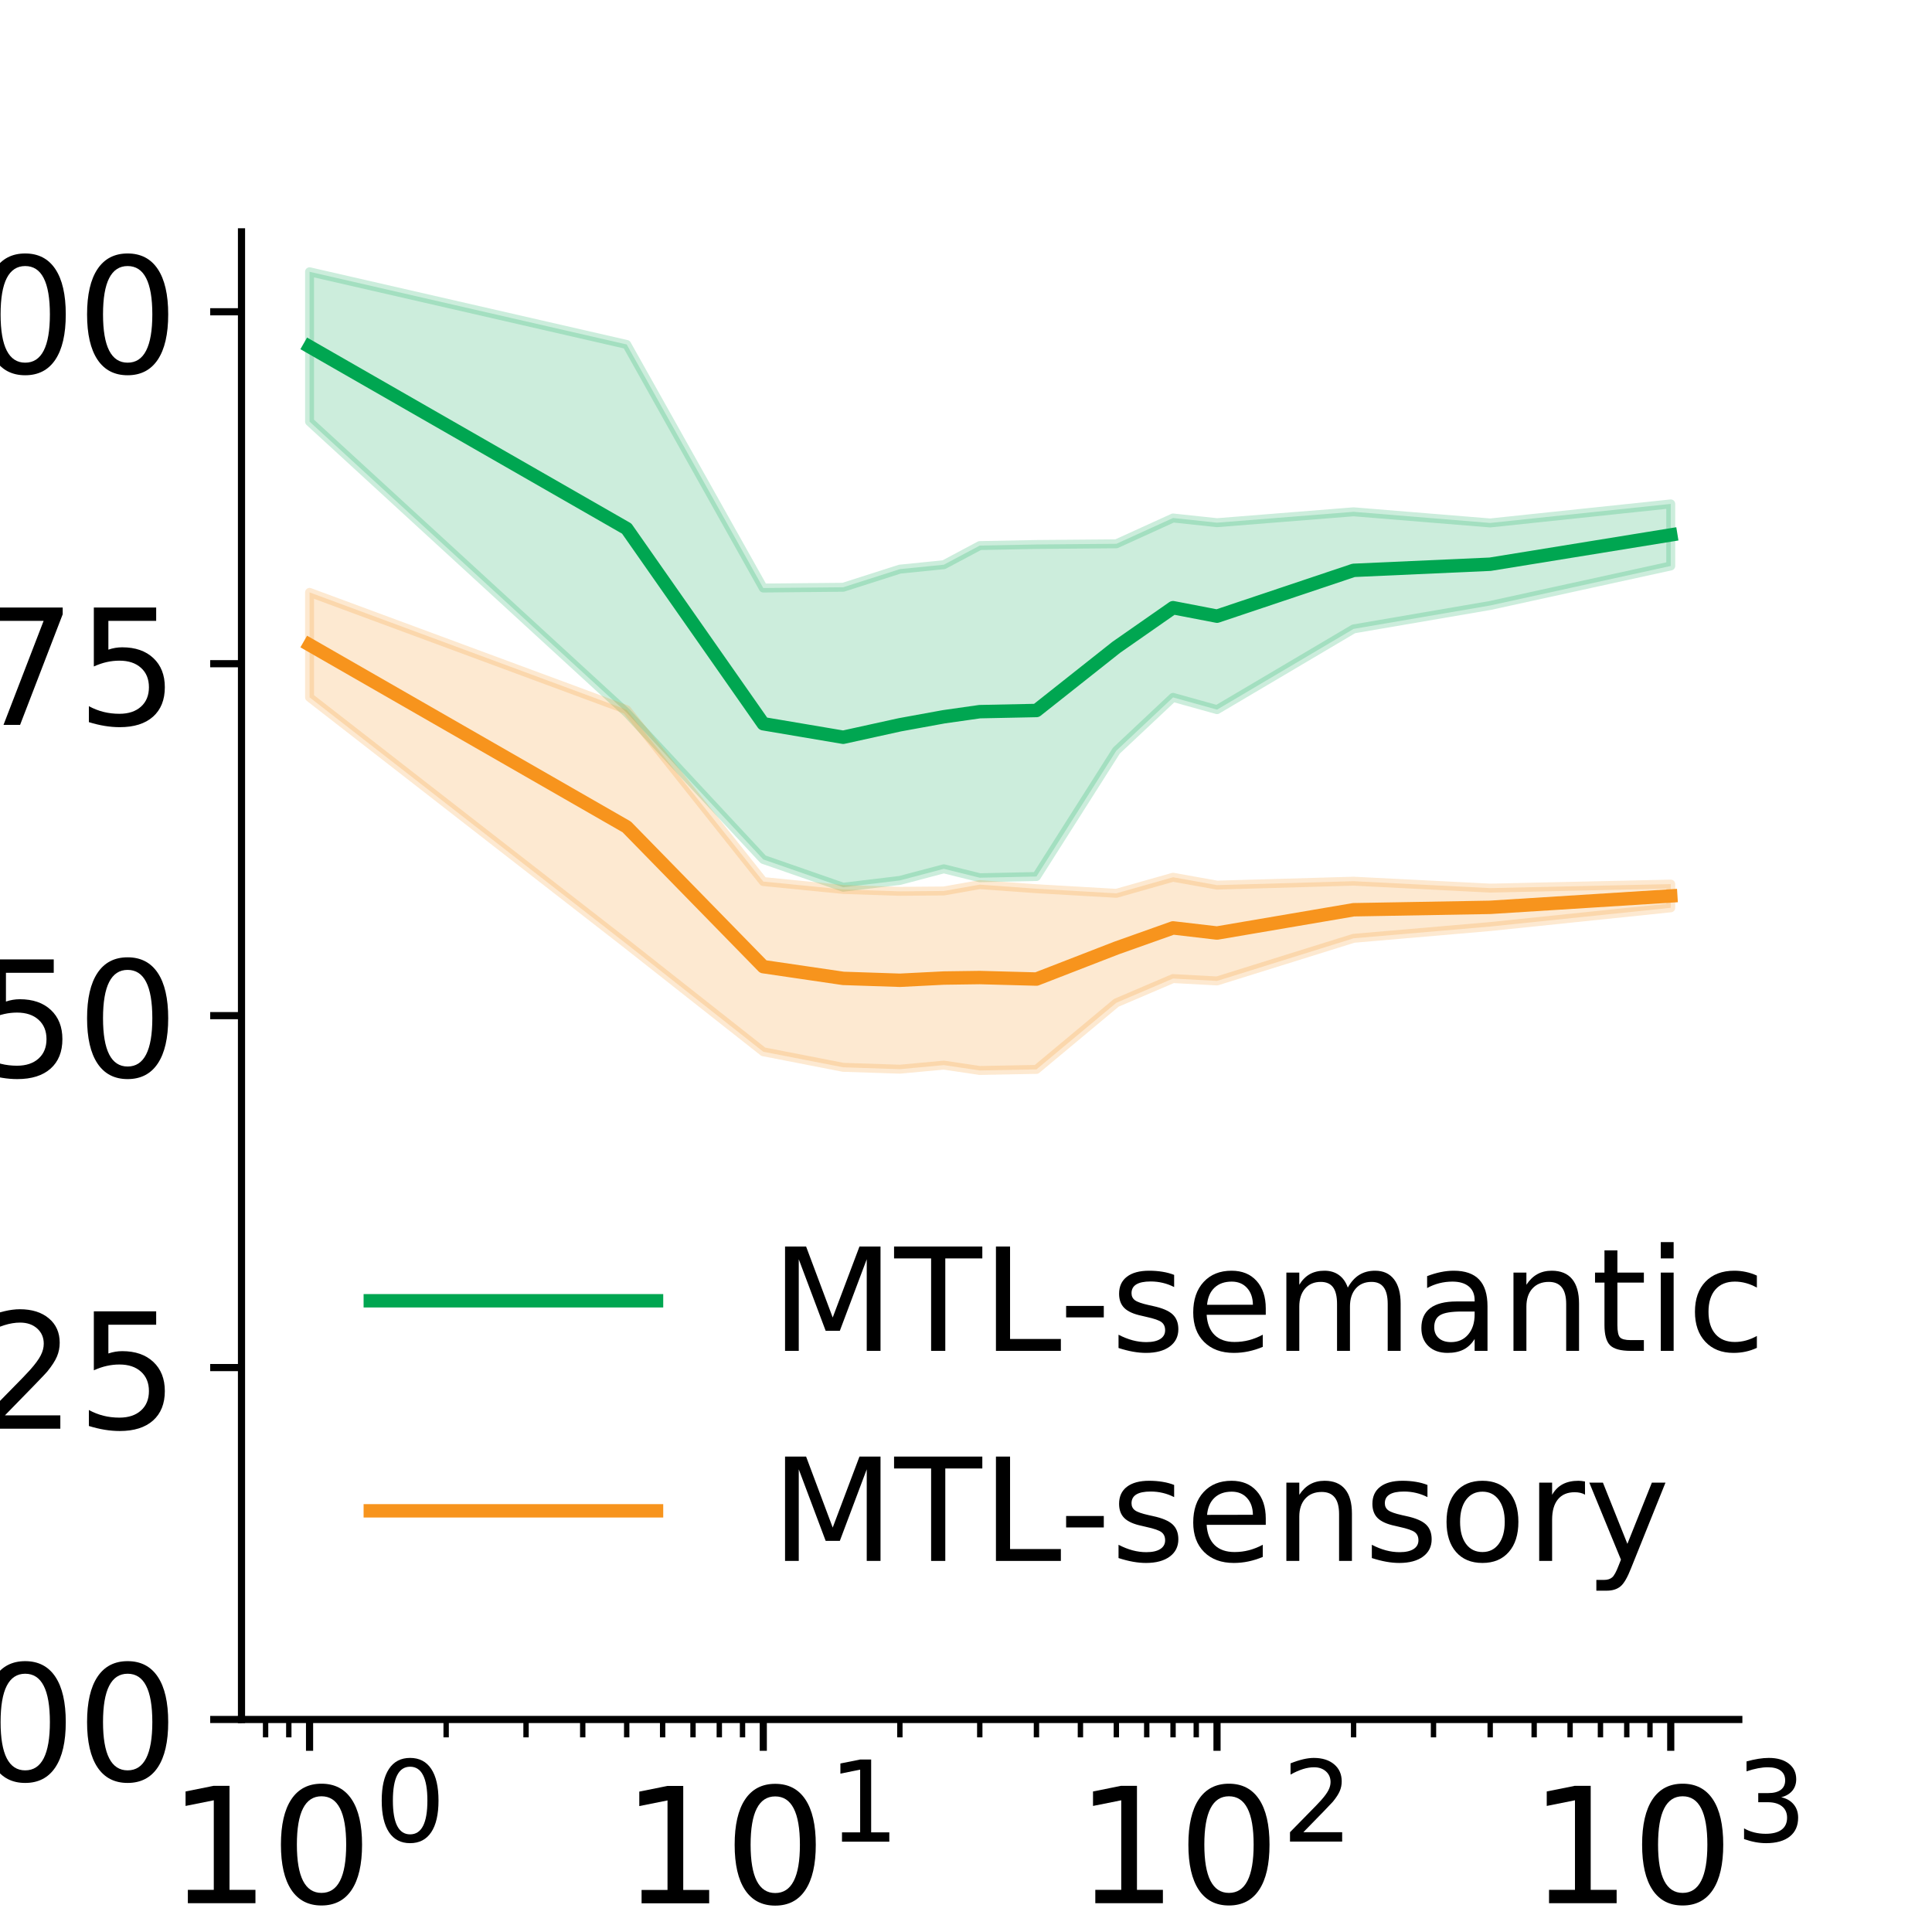
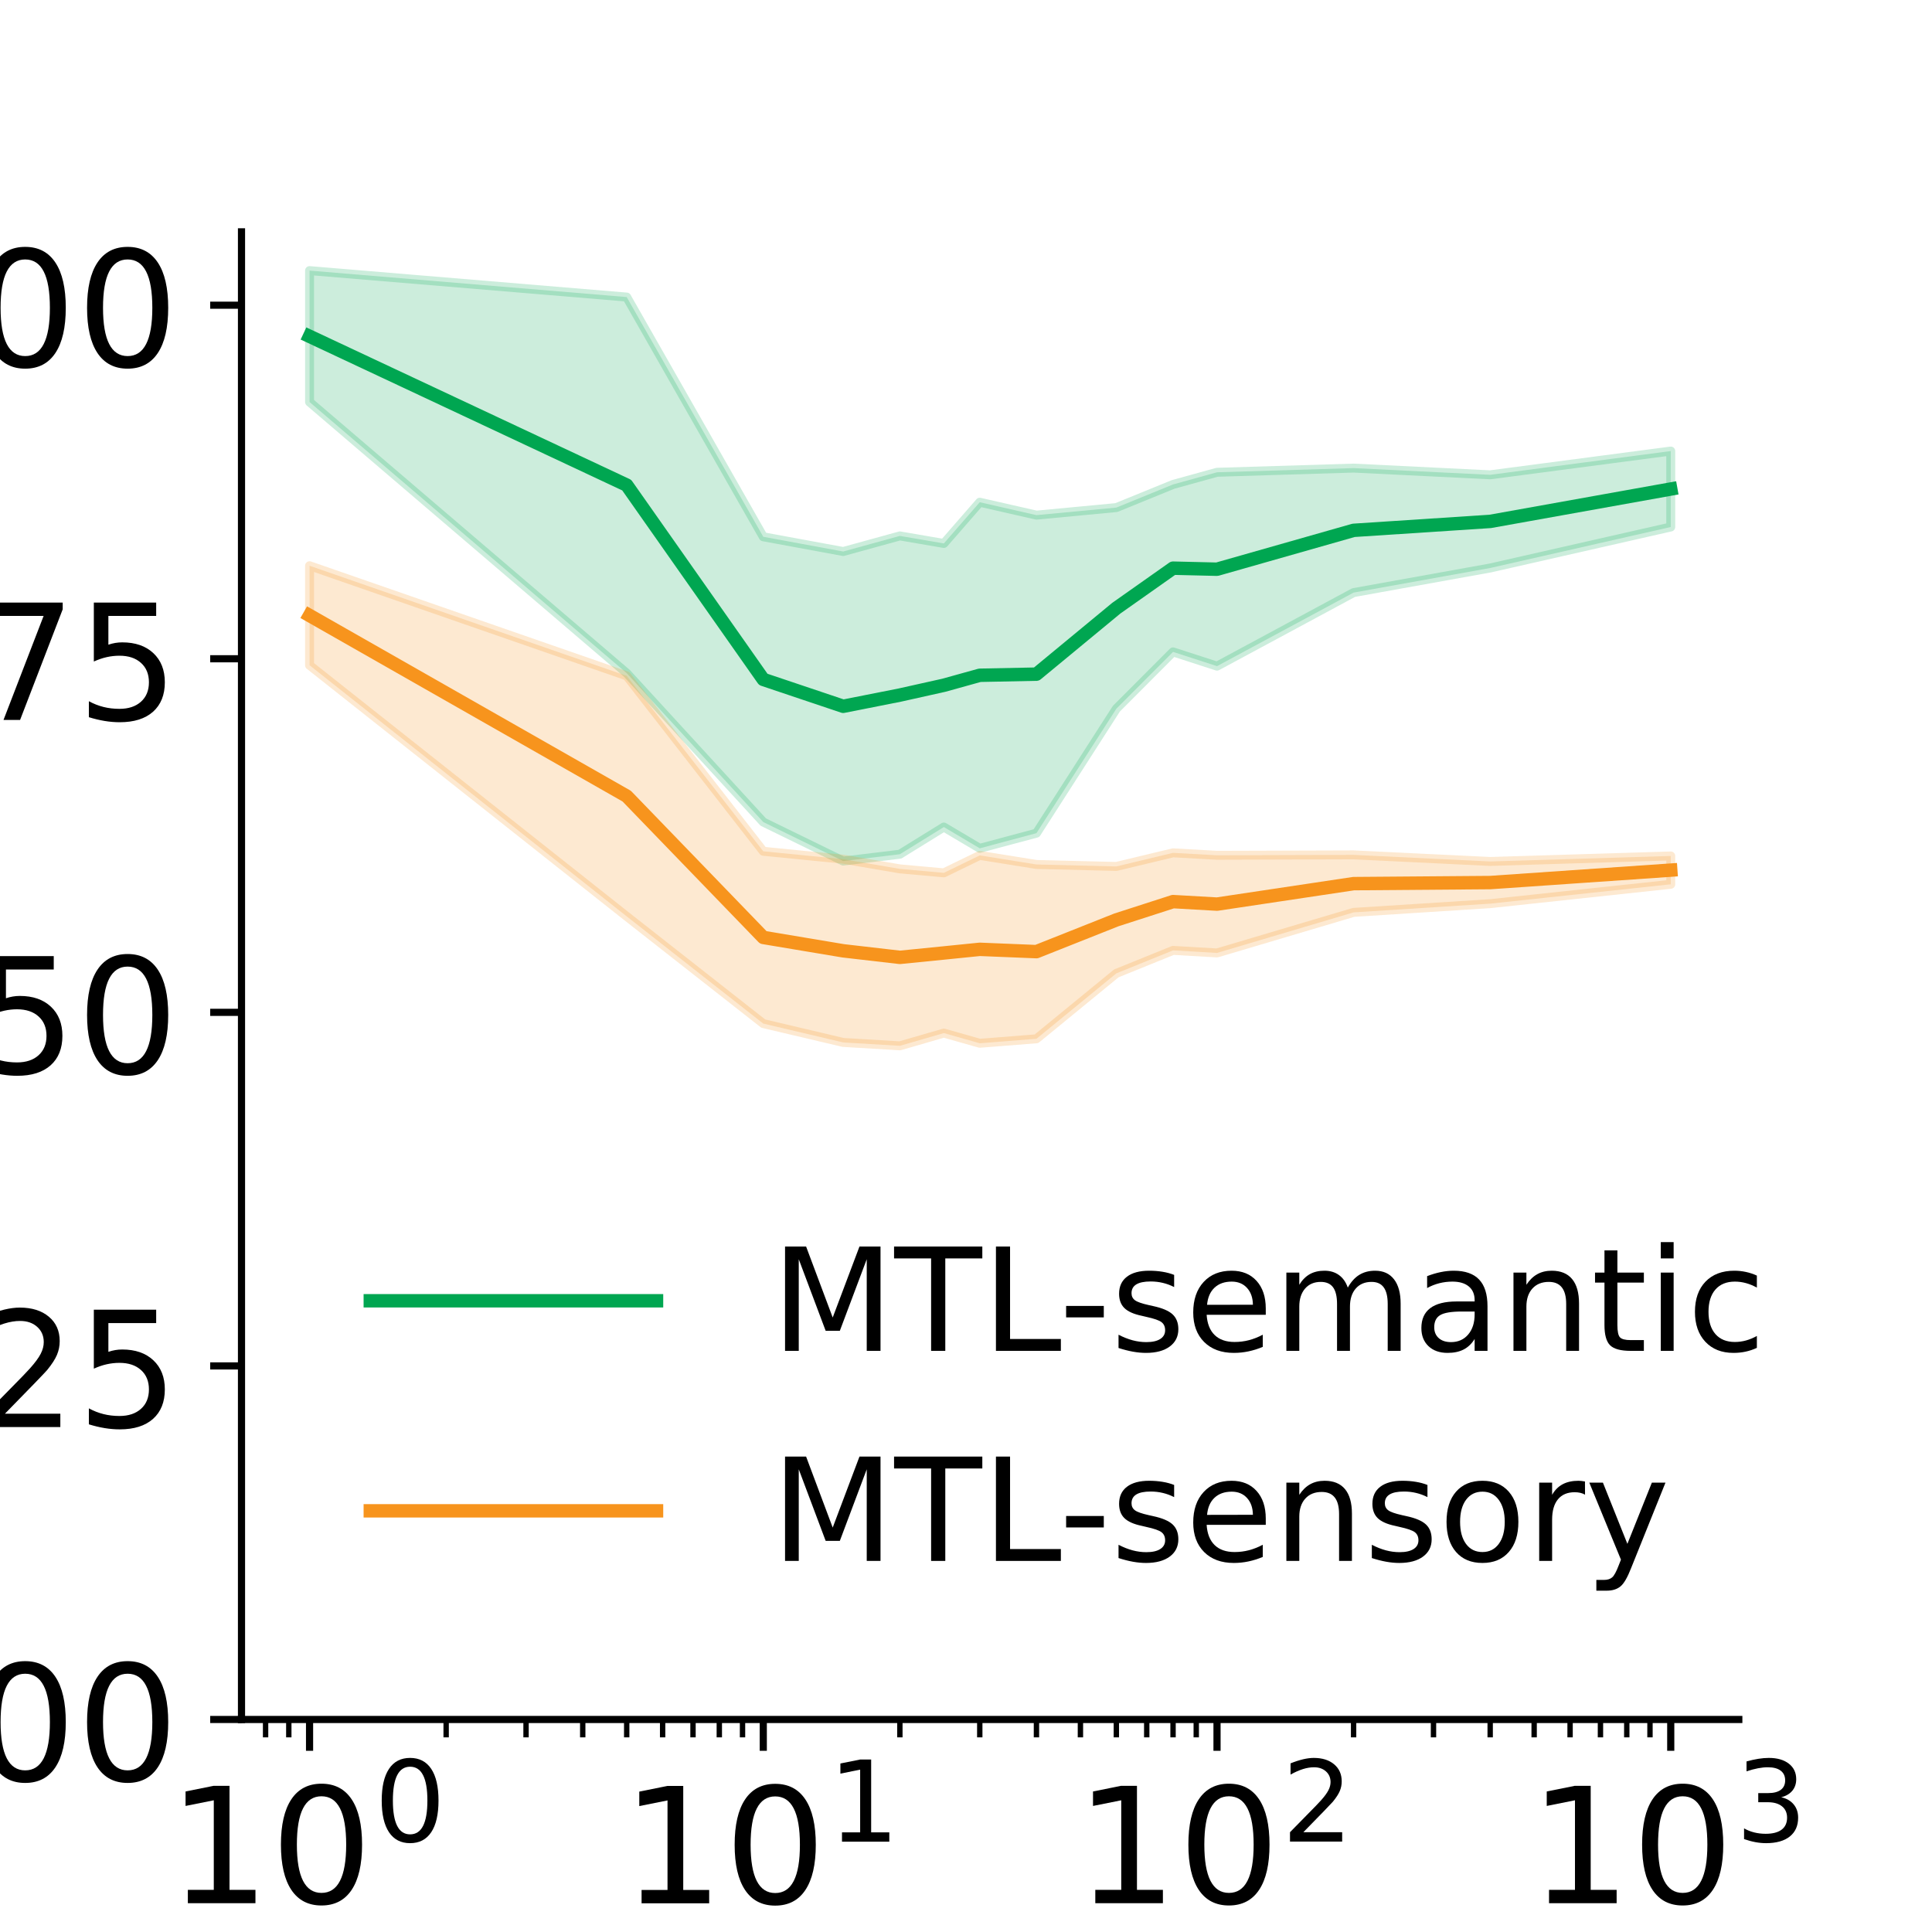
<svg xmlns="http://www.w3.org/2000/svg" xmlns:xlink="http://www.w3.org/1999/xlink" width="216pt" height="216pt" viewBox="0 0 216 216" version="1.1">
  <defs>
    <style type="text/css">*{stroke-linejoin: round; stroke-linecap: butt}</style>
  </defs>
  <g id="figure_1">
    <g id="patch_1">
      <path d="M 0 216  L 216 216  L 216 0  L 0 0  L 0 216  z " style="fill: none" />
    </g>
    <g id="axes_1">
      <g id="patch_2">
        <path d="M 27 192.24  L 194.4 192.24  L 194.4 25.92  L 27 25.92  L 27 192.24  z " style="fill: none" />
      </g>
      <g id="FillBetweenPolyCollection_1">
        <defs>
-           <path id="m84d0a617b4" d="M 34.609 -185.615  L 34.609 -168.86  L 70.066 -136.32  L 85.336 -119.912  L 94.269 -116.805  L 100.607 -117.567  L 105.523 -118.866  L 109.539 -117.868  L 115.877 -118.006  L 124.81 -132.074  L 131.148 -138.03  L 136.064 -136.662  L 151.334 -145.688  L 166.604 -148.306  L 186.791 -152.725  L 186.791 -159.662  L 186.791 -159.662  L 166.604 -157.534  L 151.334 -158.78  L 136.064 -157.563  L 131.148 -158.088  L 124.81 -155.202  L 115.877 -155.126  L 109.539 -155.004  L 105.523 -152.865  L 100.607 -152.37  L 94.269 -150.343  L 85.336 -150.258  L 70.066 -177.488  L 34.609 -185.615  z " style="stroke: #00a651; stroke-opacity: 0.2" />
+           <path id="m501688556c" d="M 34.609 -185.746  L 34.609 -171.052  L 70.066 -140.742  L 85.336 -124.092  L 94.269 -119.731  L 100.607 -120.497  L 105.523 -123.536  L 109.539 -121.156  L 115.877 -122.852  L 124.81 -136.763  L 131.148 -143.118  L 136.064 -141.524  L 151.334 -149.747  L 166.604 -152.497  L 186.791 -157.08  L 186.791 -165.571  L 186.791 -165.571  L 166.604 -162.915  L 151.334 -163.666  L 136.064 -163.198  L 131.148 -161.838  L 124.81 -159.252  L 115.877 -158.407  L 109.539 -159.851  L 105.523 -155.241  L 100.607 -156.085  L 94.269 -154.34  L 85.336 -155.987  L 70.066 -182.788  L 34.609 -185.746  z " style="stroke: #00a651; stroke-opacity: 0.2" />
        </defs>
-         <g clip-path="url(#p91b7f5cb54)">
-           <use xlink:href="#m84d0a617b4" x="0" y="216" style="fill: #00a651; fill-opacity: 0.2; stroke: #00a651; stroke-opacity: 0.2" />
+         <g clip-path="url(#p31f31bc189)">
+           <use xlink:href="#m501688556c" x="0" y="216" style="fill: #00a651; fill-opacity: 0.2; stroke: #00a651; stroke-opacity: 0.2" />
        </g>
      </g>
      <g id="FillBetweenPolyCollection_2">
        <defs>
-           <path id="m1cdca68263" d="M 34.609 -149.772  L 34.609 -138.036  L 70.066 -110.455  L 85.336 -98.413  L 94.269 -96.673  L 100.607 -96.464  L 105.523 -96.918  L 109.539 -96.32  L 115.877 -96.44  L 124.81 -103.888  L 131.148 -106.595  L 136.064 -106.329  L 151.334 -111.095  L 166.604 -112.41  L 186.791 -114.505  L 186.791 -117.157  L 186.791 -117.157  L 166.604 -116.708  L 151.334 -117.482  L 136.064 -117.042  L 131.148 -117.923  L 124.81 -116.125  L 115.877 -116.64  L 109.539 -117.098  L 105.523 -116.388  L 100.607 -116.347  L 94.269 -116.558  L 85.336 -117.442  L 70.066 -136.649  L 34.609 -149.772  z " style="stroke: #f7941d; stroke-opacity: 0.2" />
+           <path id="m09c189429d" d="M 34.609 -152.751  L 34.609 -141.622  L 70.066 -113.547  L 85.336 -101.56  L 94.269 -99.455  L 100.607 -99.075  L 105.523 -100.499  L 109.539 -99.36  L 115.877 -99.861  L 124.81 -107.177  L 131.148 -109.745  L 136.064 -109.46  L 151.334 -113.994  L 166.604 -114.969  L 186.791 -117.134  L 186.791 -120.303  L 186.791 -120.303  L 166.604 -119.687  L 151.334 -120.424  L 136.064 -120.377  L 131.148 -120.652  L 124.81 -119.131  L 115.877 -119.351  L 109.539 -120.367  L 105.523 -118.415  L 100.607 -118.858  L 94.269 -119.941  L 85.336 -120.825  L 70.066 -140.437  L 34.609 -152.751  z " style="stroke: #f7941d; stroke-opacity: 0.2" />
        </defs>
-         <g clip-path="url(#p91b7f5cb54)">
-           <use xlink:href="#m1cdca68263" x="0" y="216" style="fill: #f7941d; fill-opacity: 0.2; stroke: #f7941d; stroke-opacity: 0.2" />
+         <g clip-path="url(#p31f31bc189)">
+           <use xlink:href="#m09c189429d" x="0" y="216" style="fill: #f7941d; fill-opacity: 0.2; stroke: #f7941d; stroke-opacity: 0.2" />
        </g>
      </g>
      <g id="matplotlib.axis_1">
        <g id="xtick_1">
          <g id="line2d_1">
            <defs>
-               <path id="me95e976ac0" d="M 0 0  L 0 3.5  " style="stroke: #000000; stroke-width: 0.8" />
-             </defs>
-             <g>
-               <use xlink:href="#me95e976ac0" x="34.609" y="192.24" style="stroke: #000000; stroke-width: 0.8" />
+               <path id="m7d75d75a35" d="M 0 0  L 0 3.5  " style="stroke: #000000; stroke-width: 0.8" />
+             </defs>
+             <g>
+               <use xlink:href="#m7d75d75a35" x="34.609" y="192.24" style="stroke: #000000; stroke-width: 0.8" />
            </g>
          </g>
          <g id="text_1">
            <g transform="translate(18.76909 212.9172) scale(0.18 -0.18)">
              <defs>
                <path id="DejaVuSans-31" d="M 794 531  L 1825 531  L 1825 4091  L 703 3866  L 703 4441  L 1819 4666  L 2450 4666  L 2450 531  L 3481 531  L 3481 0  L 794 0  L 794 531  z " transform="scale(0.015625)" />
                <path id="DejaVuSans-30" d="M 2034 4250  Q 1547 4250 1301 3770  Q 1056 3291 1056 2328  Q 1056 1369 1301 889  Q 1547 409 2034 409  Q 2525 409 2770 889  Q 3016 1369 3016 2328  Q 3016 3291 2770 3770  Q 2525 4250 2034 4250  z M 2034 4750  Q 2819 4750 3233 4129  Q 3647 3509 3647 2328  Q 3647 1150 3233 529  Q 2819 -91 2034 -91  Q 1250 -91 836 529  Q 422 1150 422 2328  Q 422 3509 836 4129  Q 1250 4750 2034 4750  z " transform="scale(0.015625)" />
              </defs>
              <use xlink:href="#DejaVuSans-31" transform="translate(0 0.765625)" />
              <use xlink:href="#DejaVuSans-30" transform="translate(63.62305 0.765625)" />
              <use xlink:href="#DejaVuSans-30" transform="translate(128.2031 39.04688) scale(0.7)" />
            </g>
          </g>
        </g>
        <g id="xtick_2">
          <g id="line2d_2">
            <g>
-               <use xlink:href="#me95e976ac0" x="85.336" y="192.24" style="stroke: #000000; stroke-width: 0.8" />
+               <use xlink:href="#m7d75d75a35" x="85.336" y="192.24" style="stroke: #000000; stroke-width: 0.8" />
            </g>
          </g>
          <g id="text_2">
            <g transform="translate(69.49636 212.9172) scale(0.18 -0.18)">
              <use xlink:href="#DejaVuSans-31" transform="translate(0 0.684375)" />
              <use xlink:href="#DejaVuSans-30" transform="translate(63.62305 0.684375)" />
              <use xlink:href="#DejaVuSans-31" transform="translate(128.2031 38.96563) scale(0.7)" />
            </g>
          </g>
        </g>
        <g id="xtick_3">
          <g id="line2d_3">
            <g>
-               <use xlink:href="#me95e976ac0" x="136.064" y="192.24" style="stroke: #000000; stroke-width: 0.8" />
+               <use xlink:href="#m7d75d75a35" x="136.064" y="192.24" style="stroke: #000000; stroke-width: 0.8" />
            </g>
          </g>
          <g id="text_3">
            <g transform="translate(120.2236 212.9172) scale(0.18 -0.18)">
              <defs>
                <path id="DejaVuSans-32" d="M 1228 531  L 3431 531  L 3431 0  L 469 0  L 469 531  Q 828 903 1448 1529  Q 2069 2156 2228 2338  Q 2531 2678 2651 2914  Q 2772 3150 2772 3378  Q 2772 3750 2511 3984  Q 2250 4219 1831 4219  Q 1534 4219 1204 4116  Q 875 4013 500 3803  L 500 4441  Q 881 4594 1212 4672  Q 1544 4750 1819 4750  Q 2544 4750 2975 4387  Q 3406 4025 3406 3419  Q 3406 3131 3298 2873  Q 3191 2616 2906 2266  Q 2828 2175 2409 1742  Q 1991 1309 1228 531  z " transform="scale(0.015625)" />
              </defs>
              <use xlink:href="#DejaVuSans-31" transform="translate(0 0.765625)" />
              <use xlink:href="#DejaVuSans-30" transform="translate(63.62305 0.765625)" />
              <use xlink:href="#DejaVuSans-32" transform="translate(128.2031 39.04688) scale(0.7)" />
            </g>
          </g>
        </g>
        <g id="xtick_4">
          <g id="line2d_4">
            <g>
-               <use xlink:href="#me95e976ac0" x="186.791" y="192.24" style="stroke: #000000; stroke-width: 0.8" />
+               <use xlink:href="#m7d75d75a35" x="186.791" y="192.24" style="stroke: #000000; stroke-width: 0.8" />
            </g>
          </g>
          <g id="text_4">
            <g transform="translate(170.9509 212.9172) scale(0.18 -0.18)">
              <defs>
                <path id="DejaVuSans-33" d="M 2597 2516  Q 3050 2419 3304 2112  Q 3559 1806 3559 1356  Q 3559 666 3084 287  Q 2609 -91 1734 -91  Q 1441 -91 1130 -33  Q 819 25 488 141  L 488 750  Q 750 597 1062 519  Q 1375 441 1716 441  Q 2309 441 2620 675  Q 2931 909 2931 1356  Q 2931 1769 2642 2001  Q 2353 2234 1838 2234  L 1294 2234  L 1294 2753  L 1863 2753  Q 2328 2753 2575 2939  Q 2822 3125 2822 3475  Q 2822 3834 2567 4026  Q 2313 4219 1838 4219  Q 1578 4219 1281 4162  Q 984 4106 628 3988  L 628 4550  Q 988 4650 1302 4700  Q 1616 4750 1894 4750  Q 2613 4750 3031 4423  Q 3450 4097 3450 3541  Q 3450 3153 3228 2886  Q 3006 2619 2597 2516  z " transform="scale(0.015625)" />
              </defs>
              <use xlink:href="#DejaVuSans-31" transform="translate(0 0.765625)" />
              <use xlink:href="#DejaVuSans-30" transform="translate(63.62305 0.765625)" />
              <use xlink:href="#DejaVuSans-33" transform="translate(128.2031 39.04688) scale(0.7)" />
            </g>
          </g>
        </g>
        <g id="xtick_5">
          <g id="line2d_5">
            <defs>
-               <path id="m6e0ac5bb23" d="M 0 0  L 0 2  " style="stroke: #000000; stroke-width: 0.6" />
-             </defs>
-             <g>
-               <use xlink:href="#m6e0ac5bb23" x="29.693" y="192.24" style="stroke: #000000; stroke-width: 0.6" />
+               <path id="me5e6f4343a" d="M 0 0  L 0 2  " style="stroke: #000000; stroke-width: 0.6" />
+             </defs>
+             <g>
+               <use xlink:href="#me5e6f4343a" x="29.693" y="192.24" style="stroke: #000000; stroke-width: 0.6" />
            </g>
          </g>
        </g>
        <g id="xtick_6">
          <g id="line2d_6">
            <g>
-               <use xlink:href="#m6e0ac5bb23" x="32.288" y="192.24" style="stroke: #000000; stroke-width: 0.6" />
+               <use xlink:href="#me5e6f4343a" x="32.288" y="192.24" style="stroke: #000000; stroke-width: 0.6" />
            </g>
          </g>
        </g>
        <g id="xtick_7">
          <g id="line2d_7">
            <g>
-               <use xlink:href="#m6e0ac5bb23" x="49.88" y="192.24" style="stroke: #000000; stroke-width: 0.6" />
+               <use xlink:href="#me5e6f4343a" x="49.88" y="192.24" style="stroke: #000000; stroke-width: 0.6" />
            </g>
          </g>
        </g>
        <g id="xtick_8">
          <g id="line2d_8">
            <g>
-               <use xlink:href="#m6e0ac5bb23" x="58.812" y="192.24" style="stroke: #000000; stroke-width: 0.6" />
+               <use xlink:href="#me5e6f4343a" x="58.812" y="192.24" style="stroke: #000000; stroke-width: 0.6" />
            </g>
          </g>
        </g>
        <g id="xtick_9">
          <g id="line2d_9">
            <g>
-               <use xlink:href="#m6e0ac5bb23" x="65.15" y="192.24" style="stroke: #000000; stroke-width: 0.6" />
+               <use xlink:href="#me5e6f4343a" x="65.15" y="192.24" style="stroke: #000000; stroke-width: 0.6" />
            </g>
          </g>
        </g>
        <g id="xtick_10">
          <g id="line2d_10">
            <g>
-               <use xlink:href="#m6e0ac5bb23" x="70.066" y="192.24" style="stroke: #000000; stroke-width: 0.6" />
+               <use xlink:href="#me5e6f4343a" x="70.066" y="192.24" style="stroke: #000000; stroke-width: 0.6" />
            </g>
          </g>
        </g>
        <g id="xtick_11">
          <g id="line2d_11">
            <g>
-               <use xlink:href="#m6e0ac5bb23" x="74.083" y="192.24" style="stroke: #000000; stroke-width: 0.6" />
+               <use xlink:href="#me5e6f4343a" x="74.083" y="192.24" style="stroke: #000000; stroke-width: 0.6" />
            </g>
          </g>
        </g>
        <g id="xtick_12">
          <g id="line2d_12">
            <g>
-               <use xlink:href="#m6e0ac5bb23" x="77.479" y="192.24" style="stroke: #000000; stroke-width: 0.6" />
+               <use xlink:href="#me5e6f4343a" x="77.479" y="192.24" style="stroke: #000000; stroke-width: 0.6" />
            </g>
          </g>
        </g>
        <g id="xtick_13">
          <g id="line2d_13">
            <g>
-               <use xlink:href="#m6e0ac5bb23" x="80.42" y="192.24" style="stroke: #000000; stroke-width: 0.6" />
+               <use xlink:href="#me5e6f4343a" x="80.42" y="192.24" style="stroke: #000000; stroke-width: 0.6" />
            </g>
          </g>
        </g>
        <g id="xtick_14">
          <g id="line2d_14">
            <g>
-               <use xlink:href="#m6e0ac5bb23" x="83.015" y="192.24" style="stroke: #000000; stroke-width: 0.6" />
+               <use xlink:href="#me5e6f4343a" x="83.015" y="192.24" style="stroke: #000000; stroke-width: 0.6" />
            </g>
          </g>
        </g>
        <g id="xtick_15">
          <g id="line2d_15">
            <g>
-               <use xlink:href="#m6e0ac5bb23" x="100.607" y="192.24" style="stroke: #000000; stroke-width: 0.6" />
+               <use xlink:href="#me5e6f4343a" x="100.607" y="192.24" style="stroke: #000000; stroke-width: 0.6" />
            </g>
          </g>
        </g>
        <g id="xtick_16">
          <g id="line2d_16">
            <g>
-               <use xlink:href="#m6e0ac5bb23" x="109.539" y="192.24" style="stroke: #000000; stroke-width: 0.6" />
+               <use xlink:href="#me5e6f4343a" x="109.539" y="192.24" style="stroke: #000000; stroke-width: 0.6" />
            </g>
          </g>
        </g>
        <g id="xtick_17">
          <g id="line2d_17">
            <g>
-               <use xlink:href="#m6e0ac5bb23" x="115.877" y="192.24" style="stroke: #000000; stroke-width: 0.6" />
+               <use xlink:href="#me5e6f4343a" x="115.877" y="192.24" style="stroke: #000000; stroke-width: 0.6" />
            </g>
          </g>
        </g>
        <g id="xtick_18">
          <g id="line2d_18">
            <g>
-               <use xlink:href="#m6e0ac5bb23" x="120.793" y="192.24" style="stroke: #000000; stroke-width: 0.6" />
+               <use xlink:href="#me5e6f4343a" x="120.793" y="192.24" style="stroke: #000000; stroke-width: 0.6" />
            </g>
          </g>
        </g>
        <g id="xtick_19">
          <g id="line2d_19">
            <g>
-               <use xlink:href="#m6e0ac5bb23" x="124.81" y="192.24" style="stroke: #000000; stroke-width: 0.6" />
+               <use xlink:href="#me5e6f4343a" x="124.81" y="192.24" style="stroke: #000000; stroke-width: 0.6" />
            </g>
          </g>
        </g>
        <g id="xtick_20">
          <g id="line2d_20">
            <g>
-               <use xlink:href="#m6e0ac5bb23" x="128.206" y="192.24" style="stroke: #000000; stroke-width: 0.6" />
+               <use xlink:href="#me5e6f4343a" x="128.206" y="192.24" style="stroke: #000000; stroke-width: 0.6" />
            </g>
          </g>
        </g>
        <g id="xtick_21">
          <g id="line2d_21">
            <g>
-               <use xlink:href="#m6e0ac5bb23" x="131.148" y="192.24" style="stroke: #000000; stroke-width: 0.6" />
+               <use xlink:href="#me5e6f4343a" x="131.148" y="192.24" style="stroke: #000000; stroke-width: 0.6" />
            </g>
          </g>
        </g>
        <g id="xtick_22">
          <g id="line2d_22">
            <g>
-               <use xlink:href="#m6e0ac5bb23" x="133.742" y="192.24" style="stroke: #000000; stroke-width: 0.6" />
+               <use xlink:href="#me5e6f4343a" x="133.742" y="192.24" style="stroke: #000000; stroke-width: 0.6" />
            </g>
          </g>
        </g>
        <g id="xtick_23">
          <g id="line2d_23">
            <g>
-               <use xlink:href="#m6e0ac5bb23" x="151.334" y="192.24" style="stroke: #000000; stroke-width: 0.6" />
+               <use xlink:href="#me5e6f4343a" x="151.334" y="192.24" style="stroke: #000000; stroke-width: 0.6" />
            </g>
          </g>
        </g>
        <g id="xtick_24">
          <g id="line2d_24">
            <g>
-               <use xlink:href="#m6e0ac5bb23" x="160.267" y="192.24" style="stroke: #000000; stroke-width: 0.6" />
+               <use xlink:href="#me5e6f4343a" x="160.267" y="192.24" style="stroke: #000000; stroke-width: 0.6" />
            </g>
          </g>
        </g>
        <g id="xtick_25">
          <g id="line2d_25">
            <g>
-               <use xlink:href="#m6e0ac5bb23" x="166.604" y="192.24" style="stroke: #000000; stroke-width: 0.6" />
+               <use xlink:href="#me5e6f4343a" x="166.604" y="192.24" style="stroke: #000000; stroke-width: 0.6" />
            </g>
          </g>
        </g>
        <g id="xtick_26">
          <g id="line2d_26">
            <g>
-               <use xlink:href="#m6e0ac5bb23" x="171.52" y="192.24" style="stroke: #000000; stroke-width: 0.6" />
+               <use xlink:href="#me5e6f4343a" x="171.52" y="192.24" style="stroke: #000000; stroke-width: 0.6" />
            </g>
          </g>
        </g>
        <g id="xtick_27">
          <g id="line2d_27">
            <g>
-               <use xlink:href="#m6e0ac5bb23" x="175.537" y="192.24" style="stroke: #000000; stroke-width: 0.6" />
+               <use xlink:href="#me5e6f4343a" x="175.537" y="192.24" style="stroke: #000000; stroke-width: 0.6" />
            </g>
          </g>
        </g>
        <g id="xtick_28">
          <g id="line2d_28">
            <g>
-               <use xlink:href="#m6e0ac5bb23" x="178.933" y="192.24" style="stroke: #000000; stroke-width: 0.6" />
+               <use xlink:href="#me5e6f4343a" x="178.933" y="192.24" style="stroke: #000000; stroke-width: 0.6" />
            </g>
          </g>
        </g>
        <g id="xtick_29">
          <g id="line2d_29">
            <g>
-               <use xlink:href="#m6e0ac5bb23" x="181.875" y="192.24" style="stroke: #000000; stroke-width: 0.6" />
+               <use xlink:href="#me5e6f4343a" x="181.875" y="192.24" style="stroke: #000000; stroke-width: 0.6" />
            </g>
          </g>
        </g>
        <g id="xtick_30">
          <g id="line2d_30">
            <g>
-               <use xlink:href="#m6e0ac5bb23" x="184.47" y="192.24" style="stroke: #000000; stroke-width: 0.6" />
+               <use xlink:href="#me5e6f4343a" x="184.47" y="192.24" style="stroke: #000000; stroke-width: 0.6" />
            </g>
          </g>
        </g>
        <g id="text_5">
          <g transform="translate(21.75781 235.8575) scale(0.2 -0.2)">
            <defs>
              <path id="DejaVuSans-4e" d="M 628 4666  L 1478 4666  L 3547 763  L 3547 4666  L 4159 4666  L 4159 0  L 3309 0  L 1241 3903  L 1241 0  L 628 0  L 628 4666  z " transform="scale(0.015625)" />
              <path id="DejaVuSans-75" d="M 544 1381  L 544 3500  L 1119 3500  L 1119 1403  Q 1119 906 1312 657  Q 1506 409 1894 409  Q 2359 409 2629 706  Q 2900 1003 2900 1516  L 2900 3500  L 3475 3500  L 3475 0  L 2900 0  L 2900 538  Q 2691 219 2414 64  Q 2138 -91 1772 -91  Q 1169 -91 856 284  Q 544 659 544 1381  z M 1991 3584  L 1991 3584  z " transform="scale(0.015625)" />
              <path id="DejaVuSans-6d" d="M 3328 2828  Q 3544 3216 3844 3400  Q 4144 3584 4550 3584  Q 5097 3584 5394 3201  Q 5691 2819 5691 2113  L 5691 0  L 5113 0  L 5113 2094  Q 5113 2597 4934 2840  Q 4756 3084 4391 3084  Q 3944 3084 3684 2787  Q 3425 2491 3425 1978  L 3425 0  L 2847 0  L 2847 2094  Q 2847 2600 2669 2842  Q 2491 3084 2119 3084  Q 1678 3084 1418 2786  Q 1159 2488 1159 1978  L 1159 0  L 581 0  L 581 3500  L 1159 3500  L 1159 2956  Q 1356 3278 1631 3431  Q 1906 3584 2284 3584  Q 2666 3584 2933 3390  Q 3200 3197 3328 2828  z " transform="scale(0.015625)" />
              <path id="DejaVuSans-62" d="M 3116 1747  Q 3116 2381 2855 2742  Q 2594 3103 2138 3103  Q 1681 3103 1420 2742  Q 1159 2381 1159 1747  Q 1159 1113 1420 752  Q 1681 391 2138 391  Q 2594 391 2855 752  Q 3116 1113 3116 1747  z M 1159 2969  Q 1341 3281 1617 3432  Q 1894 3584 2278 3584  Q 2916 3584 3314 3078  Q 3713 2572 3713 1747  Q 3713 922 3314 415  Q 2916 -91 2278 -91  Q 1894 -91 1617 61  Q 1341 213 1159 525  L 1159 0  L 581 0  L 581 4863  L 1159 4863  L 1159 2969  z " transform="scale(0.015625)" />
              <path id="DejaVuSans-65" d="M 3597 1894  L 3597 1613  L 953 1613  Q 991 1019 1311 708  Q 1631 397 2203 397  Q 2534 397 2845 478  Q 3156 559 3463 722  L 3463 178  Q 3153 47 2828 -22  Q 2503 -91 2169 -91  Q 1331 -91 842 396  Q 353 884 353 1716  Q 353 2575 817 3079  Q 1281 3584 2069 3584  Q 2775 3584 3186 3129  Q 3597 2675 3597 1894  z M 3022 2063  Q 3016 2534 2758 2815  Q 2500 3097 2075 3097  Q 1594 3097 1305 2825  Q 1016 2553 972 2059  L 3022 2063  z " transform="scale(0.015625)" />
              <path id="DejaVuSans-72" d="M 2631 2963  Q 2534 3019 2420 3045  Q 2306 3072 2169 3072  Q 1681 3072 1420 2755  Q 1159 2438 1159 1844  L 1159 0  L 581 0  L 581 3500  L 1159 3500  L 1159 2956  Q 1341 3275 1631 3429  Q 1922 3584 2338 3584  Q 2397 3584 2469 3576  Q 2541 3569 2628 3553  L 2631 2963  z " transform="scale(0.015625)" />
              <path id="DejaVuSans-20" transform="scale(0.015625)" />
              <path id="DejaVuSans-6f" d="M 1959 3097  Q 1497 3097 1228 2736  Q 959 2375 959 1747  Q 959 1119 1226 758  Q 1494 397 1959 397  Q 2419 397 2687 759  Q 2956 1122 2956 1747  Q 2956 2369 2687 2733  Q 2419 3097 1959 3097  z M 1959 3584  Q 2709 3584 3137 3096  Q 3566 2609 3566 1747  Q 3566 888 3137 398  Q 2709 -91 1959 -91  Q 1206 -91 779 398  Q 353 888 353 1747  Q 353 2609 779 3096  Q 1206 3584 1959 3584  z " transform="scale(0.015625)" />
              <path id="DejaVuSans-66" d="M 2375 4863  L 2375 4384  L 1825 4384  Q 1516 4384 1395 4259  Q 1275 4134 1275 3809  L 1275 3500  L 2222 3500  L 2222 3053  L 1275 3053  L 1275 0  L 697 0  L 697 3053  L 147 3053  L 147 3500  L 697 3500  L 697 3744  Q 697 4328 969 4595  Q 1241 4863 1831 4863  L 2375 4863  z " transform="scale(0.015625)" />
              <path id="DejaVuSans-53" d="M 3425 4513  L 3425 3897  Q 3066 4069 2747 4153  Q 2428 4238 2131 4238  Q 1616 4238 1336 4038  Q 1056 3838 1056 3469  Q 1056 3159 1242 3001  Q 1428 2844 1947 2747  L 2328 2669  Q 3034 2534 3370 2195  Q 3706 1856 3706 1288  Q 3706 609 3251 259  Q 2797 -91 1919 -91  Q 1588 -91 1214 -16  Q 841 59 441 206  L 441 856  Q 825 641 1194 531  Q 1563 422 1919 422  Q 2459 422 2753 634  Q 3047 847 3047 1241  Q 3047 1584 2836 1778  Q 2625 1972 2144 2069  L 1759 2144  Q 1053 2284 737 2584  Q 422 2884 422 3419  Q 422 4038 858 4394  Q 1294 4750 2059 4750  Q 2388 4750 2728 4690  Q 3069 4631 3425 4513  z " transform="scale(0.015625)" />
              <path id="DejaVuSans-74" d="M 1172 4494  L 1172 3500  L 2356 3500  L 2356 3053  L 1172 3053  L 1172 1153  Q 1172 725 1289 603  Q 1406 481 1766 481  L 2356 481  L 2356 0  L 1766 0  Q 1100 0 847 248  Q 594 497 594 1153  L 594 3053  L 172 3053  L 172 3500  L 594 3500  L 594 4494  L 1172 4494  z " transform="scale(0.015625)" />
              <path id="DejaVuSans-64" d="M 2906 2969  L 2906 4863  L 3481 4863  L 3481 0  L 2906 0  L 2906 525  Q 2725 213 2448 61  Q 2172 -91 1784 -91  Q 1150 -91 751 415  Q 353 922 353 1747  Q 353 2572 751 3078  Q 1150 3584 1784 3584  Q 2172 3584 2448 3432  Q 2725 3281 2906 2969  z M 947 1747  Q 947 1113 1208 752  Q 1469 391 1925 391  Q 2381 391 2643 752  Q 2906 1113 2906 1747  Q 2906 2381 2643 2742  Q 2381 3103 1925 3103  Q 1469 3103 1208 2742  Q 947 2381 947 1747  z " transform="scale(0.015625)" />
            </defs>
            <use xlink:href="#DejaVuSans-4e" />
            <use xlink:href="#DejaVuSans-75" transform="translate(74.80469 0)" />
            <use xlink:href="#DejaVuSans-6d" transform="translate(138.1836 0)" />
            <use xlink:href="#DejaVuSans-62" transform="translate(235.5957 0)" />
            <use xlink:href="#DejaVuSans-65" transform="translate(299.0723 0)" />
            <use xlink:href="#DejaVuSans-72" transform="translate(360.5957 0)" />
            <use xlink:href="#DejaVuSans-20" transform="translate(401.709 0)" />
            <use xlink:href="#DejaVuSans-6f" transform="translate(433.4961 0)" />
            <use xlink:href="#DejaVuSans-66" transform="translate(494.6777 0)" />
            <use xlink:href="#DejaVuSans-20" transform="translate(529.8828 0)" />
            <use xlink:href="#DejaVuSans-53" transform="translate(561.6699 0)" />
            <use xlink:href="#DejaVuSans-74" transform="translate(625.1465 0)" />
            <use xlink:href="#DejaVuSans-6f" transform="translate(664.3555 0)" />
            <use xlink:href="#DejaVuSans-72" transform="translate(725.5371 0)" />
            <use xlink:href="#DejaVuSans-65" transform="translate(764.4004 0)" />
            <use xlink:href="#DejaVuSans-64" transform="translate(825.9238 0)" />
          </g>
          <g transform="translate(66.21563 258.2531) scale(0.2 -0.2)">
            <defs>
              <path id="DejaVuSans-45" d="M 628 4666  L 3578 4666  L 3578 4134  L 1259 4134  L 1259 2753  L 3481 2753  L 3481 2222  L 1259 2222  L 1259 531  L 3634 531  L 3634 0  L 628 0  L 628 4666  z " transform="scale(0.015625)" />
              <path id="DejaVuSans-70" d="M 1159 525  L 1159 -1331  L 581 -1331  L 581 3500  L 1159 3500  L 1159 2969  Q 1341 3281 1617 3432  Q 1894 3584 2278 3584  Q 2916 3584 3314 3078  Q 3713 2572 3713 1747  Q 3713 922 3314 415  Q 2916 -91 2278 -91  Q 1894 -91 1617 61  Q 1341 213 1159 525  z M 3116 1747  Q 3116 2381 2855 2742  Q 2594 3103 2138 3103  Q 1681 3103 1420 2742  Q 1159 2381 1159 1747  Q 1159 1113 1420 752  Q 1681 391 2138 391  Q 2594 391 2855 752  Q 3116 1113 3116 1747  z " transform="scale(0.015625)" />
              <path id="DejaVuSans-69" d="M 603 3500  L 1178 3500  L 1178 0  L 603 0  L 603 3500  z M 603 4863  L 1178 4863  L 1178 4134  L 603 4134  L 603 4863  z " transform="scale(0.015625)" />
              <path id="DejaVuSans-73" d="M 2834 3397  L 2834 2853  Q 2591 2978 2328 3040  Q 2066 3103 1784 3103  Q 1356 3103 1142 2972  Q 928 2841 928 2578  Q 928 2378 1081 2264  Q 1234 2150 1697 2047  L 1894 2003  Q 2506 1872 2764 1633  Q 3022 1394 3022 966  Q 3022 478 2636 193  Q 2250 -91 1575 -91  Q 1294 -91 989 -36  Q 684 19 347 128  L 347 722  Q 666 556 975 473  Q 1284 391 1588 391  Q 1994 391 2212 530  Q 2431 669 2431 922  Q 2431 1156 2273 1281  Q 2116 1406 1581 1522  L 1381 1569  Q 847 1681 609 1914  Q 372 2147 372 2553  Q 372 3047 722 3315  Q 1072 3584 1716 3584  Q 2034 3584 2315 3537  Q 2597 3491 2834 3397  z " transform="scale(0.015625)" />
            </defs>
            <use xlink:href="#DejaVuSans-45" />
            <use xlink:href="#DejaVuSans-70" transform="translate(63.18359 0)" />
            <use xlink:href="#DejaVuSans-69" transform="translate(126.6602 0)" />
            <use xlink:href="#DejaVuSans-73" transform="translate(154.4434 0)" />
            <use xlink:href="#DejaVuSans-6f" transform="translate(206.543 0)" />
            <use xlink:href="#DejaVuSans-64" transform="translate(267.7246 0)" />
            <use xlink:href="#DejaVuSans-65" transform="translate(331.2012 0)" />
            <use xlink:href="#DejaVuSans-73" transform="translate(392.7246 0)" />
          </g>
        </g>
      </g>
      <g id="matplotlib.axis_2">
        <g id="ytick_1">
          <g id="line2d_31">
            <defs>
-               <path id="m7b1cb5ffda" d="M 0 0  L -3.5 0  " style="stroke: #000000; stroke-width: 0.8" />
-             </defs>
-             <g>
-               <use xlink:href="#m7b1cb5ffda" x="27" y="192.24" style="stroke: #000000; stroke-width: 0.8" />
+               <path id="m8339a33b78" d="M 0 0  L -3.5 0  " style="stroke: #000000; stroke-width: 0.8" />
+             </defs>
+             <g>
+               <use xlink:href="#m8339a33b78" x="27" y="192.24" style="stroke: #000000; stroke-width: 0.8" />
            </g>
          </g>
          <g id="text_6">
            <g transform="translate(-20.07812 199.0786) scale(0.18 -0.18)">
              <defs>
                <path id="DejaVuSans-2e" d="M 684 794  L 1344 794  L 1344 0  L 684 0  L 684 794  z " transform="scale(0.015625)" />
              </defs>
              <use xlink:href="#DejaVuSans-30" />
              <use xlink:href="#DejaVuSans-2e" transform="translate(63.62305 0)" />
              <use xlink:href="#DejaVuSans-30" transform="translate(95.41016 0)" />
              <use xlink:href="#DejaVuSans-30" transform="translate(159.0332 0)" />
            </g>
          </g>
        </g>
        <g id="ytick_2">
          <g id="line2d_32">
            <g>
-               <use xlink:href="#m7b1cb5ffda" x="27" y="152.895" style="stroke: #000000; stroke-width: 0.8" />
+               <use xlink:href="#m8339a33b78" x="27" y="152.711" style="stroke: #000000; stroke-width: 0.8" />
            </g>
          </g>
          <g id="text_7">
-             <g transform="translate(-20.07812 159.7334) scale(0.18 -0.18)">
+             <g transform="translate(-20.07812 159.5492) scale(0.18 -0.18)">
              <defs>
                <path id="DejaVuSans-35" d="M 691 4666  L 3169 4666  L 3169 4134  L 1269 4134  L 1269 2991  Q 1406 3038 1543 3061  Q 1681 3084 1819 3084  Q 2600 3084 3056 2656  Q 3513 2228 3513 1497  Q 3513 744 3044 326  Q 2575 -91 1722 -91  Q 1428 -91 1123 -41  Q 819 9 494 109  L 494 744  Q 775 591 1075 516  Q 1375 441 1709 441  Q 2250 441 2565 725  Q 2881 1009 2881 1497  Q 2881 1984 2565 2268  Q 2250 2553 1709 2553  Q 1456 2553 1204 2497  Q 953 2441 691 2322  L 691 4666  z " transform="scale(0.015625)" />
              </defs>
              <use xlink:href="#DejaVuSans-30" />
              <use xlink:href="#DejaVuSans-2e" transform="translate(63.62305 0)" />
              <use xlink:href="#DejaVuSans-32" transform="translate(95.41016 0)" />
              <use xlink:href="#DejaVuSans-35" transform="translate(159.0332 0)" />
            </g>
          </g>
        </g>
        <g id="ytick_3">
          <g id="line2d_33">
            <g>
-               <use xlink:href="#m7b1cb5ffda" x="27" y="113.55" style="stroke: #000000; stroke-width: 0.8" />
+               <use xlink:href="#m8339a33b78" x="27" y="113.181" style="stroke: #000000; stroke-width: 0.8" />
            </g>
          </g>
          <g id="text_8">
-             <g transform="translate(-20.07812 120.3883) scale(0.18 -0.18)">
+             <g transform="translate(-20.07812 120.0197) scale(0.18 -0.18)">
              <use xlink:href="#DejaVuSans-30" />
              <use xlink:href="#DejaVuSans-2e" transform="translate(63.62305 0)" />
              <use xlink:href="#DejaVuSans-35" transform="translate(95.41016 0)" />
              <use xlink:href="#DejaVuSans-30" transform="translate(159.0332 0)" />
            </g>
          </g>
        </g>
        <g id="ytick_4">
          <g id="line2d_34">
            <g>
-               <use xlink:href="#m7b1cb5ffda" x="27" y="74.205" style="stroke: #000000; stroke-width: 0.8" />
+               <use xlink:href="#m8339a33b78" x="27" y="73.652" style="stroke: #000000; stroke-width: 0.8" />
            </g>
          </g>
          <g id="text_9">
-             <g transform="translate(-20.07812 81.04312) scale(0.18 -0.18)">
+             <g transform="translate(-20.07812 80.49028) scale(0.18 -0.18)">
              <defs>
                <path id="DejaVuSans-37" d="M 525 4666  L 3525 4666  L 3525 4397  L 1831 0  L 1172 0  L 2766 4134  L 525 4134  L 525 4666  z " transform="scale(0.015625)" />
              </defs>
              <use xlink:href="#DejaVuSans-30" />
              <use xlink:href="#DejaVuSans-2e" transform="translate(63.62305 0)" />
              <use xlink:href="#DejaVuSans-37" transform="translate(95.41016 0)" />
              <use xlink:href="#DejaVuSans-35" transform="translate(159.0332 0)" />
            </g>
          </g>
        </g>
        <g id="ytick_5">
          <g id="line2d_35">
            <g>
-               <use xlink:href="#m7b1cb5ffda" x="27" y="34.859" style="stroke: #000000; stroke-width: 0.8" />
+               <use xlink:href="#m8339a33b78" x="27" y="34.122" style="stroke: #000000; stroke-width: 0.8" />
            </g>
          </g>
          <g id="text_10">
-             <g transform="translate(-20.07812 41.69796) scale(0.18 -0.18)">
+             <g transform="translate(-20.07812 40.96085) scale(0.18 -0.18)">
              <use xlink:href="#DejaVuSans-31" />
              <use xlink:href="#DejaVuSans-2e" transform="translate(63.62305 0)" />
              <use xlink:href="#DejaVuSans-30" transform="translate(95.41016 0)" />
              <use xlink:href="#DejaVuSans-30" transform="translate(159.0332 0)" />
            </g>
          </g>
        </g>
        <g id="text_11">
          <g transform="translate(-28.2375 138.9144) rotate(-90) scale(0.2 -0.2)">
            <defs>
              <path id="DejaVuSans-52" d="M 2841 2188  Q 3044 2119 3236 1894  Q 3428 1669 3622 1275  L 4263 0  L 3584 0  L 2988 1197  Q 2756 1666 2539 1819  Q 2322 1972 1947 1972  L 1259 1972  L 1259 0  L 628 0  L 628 4666  L 2053 4666  Q 2853 4666 3247 4331  Q 3641 3997 3641 3322  Q 3641 2881 3436 2590  Q 3231 2300 2841 2188  z M 1259 4147  L 1259 2491  L 2053 2491  Q 2509 2491 2742 2702  Q 2975 2913 2975 3322  Q 2975 3731 2742 3939  Q 2509 4147 2053 4147  L 1259 4147  z " transform="scale(0.015625)" />
              <path id="DejaVuSans-63" d="M 3122 3366  L 3122 2828  Q 2878 2963 2633 3030  Q 2388 3097 2138 3097  Q 1578 3097 1268 2742  Q 959 2388 959 1747  Q 959 1106 1268 751  Q 1578 397 2138 397  Q 2388 397 2633 464  Q 2878 531 3122 666  L 3122 134  Q 2881 22 2623 -34  Q 2366 -91 2075 -91  Q 1284 -91 818 406  Q 353 903 353 1747  Q 353 2603 823 3093  Q 1294 3584 2113 3584  Q 2378 3584 2631 3529  Q 2884 3475 3122 3366  z " transform="scale(0.015625)" />
              <path id="DejaVuSans-61" d="M 2194 1759  Q 1497 1759 1228 1600  Q 959 1441 959 1056  Q 959 750 1161 570  Q 1363 391 1709 391  Q 2188 391 2477 730  Q 2766 1069 2766 1631  L 2766 1759  L 2194 1759  z M 3341 1997  L 3341 0  L 2766 0  L 2766 531  Q 2569 213 2275 61  Q 1981 -91 1556 -91  Q 1019 -91 701 211  Q 384 513 384 1019  Q 384 1609 779 1909  Q 1175 2209 1959 2209  L 2766 2209  L 2766 2266  Q 2766 2663 2505 2880  Q 2244 3097 1772 3097  Q 1472 3097 1187 3025  Q 903 2953 641 2809  L 641 3341  Q 956 3463 1253 3523  Q 1550 3584 1831 3584  Q 2591 3584 2966 3190  Q 3341 2797 3341 1997  z " transform="scale(0.015625)" />
              <path id="DejaVuSans-6c" d="M 603 4863  L 1178 4863  L 1178 0  L 603 0  L 603 4863  z " transform="scale(0.015625)" />
            </defs>
            <use xlink:href="#DejaVuSans-52" />
            <use xlink:href="#DejaVuSans-65" transform="translate(64.98242 0)" />
            <use xlink:href="#DejaVuSans-63" transform="translate(126.5059 0)" />
            <use xlink:href="#DejaVuSans-61" transform="translate(181.4863 0)" />
            <use xlink:href="#DejaVuSans-6c" transform="translate(242.7656 0)" />
            <use xlink:href="#DejaVuSans-6c" transform="translate(270.5488 0)" />
          </g>
        </g>
      </g>
      <g id="line2d_36">
-         <path d="M 34.609 38.762  L 70.066 59.096  L 85.336 80.915  L 94.269 82.426  L 100.607 81.032  L 105.523 80.135  L 109.539 79.564  L 115.877 79.434  L 124.81 72.362  L 131.148 67.941  L 136.064 68.888  L 151.334 63.766  L 166.604 63.08  L 186.791 59.806  " clip-path="url(#p91b7f5cb54)" style="fill: none; stroke: #00a651; stroke-width: 1.5; stroke-linecap: square" />
+         <path d="M 34.609 37.601  L 70.066 54.235  L 85.336 75.96  L 94.269 78.964  L 100.607 77.709  L 105.523 76.612  L 109.539 75.496  L 115.877 75.37  L 124.81 67.992  L 131.148 63.522  L 136.064 63.639  L 151.334 59.293  L 166.604 58.294  L 186.791 54.674  " clip-path="url(#p31f31bc189)" style="fill: none; stroke: #00a651; stroke-width: 1.5; stroke-linecap: square" />
      </g>
      <g id="line2d_37">
-         <path d="M 34.609 72.096  L 70.066 92.448  L 85.336 108.073  L 94.269 109.384  L 100.607 109.595  L 105.523 109.347  L 109.539 109.291  L 115.877 109.46  L 124.81 105.994  L 131.148 103.741  L 136.064 104.314  L 151.334 101.711  L 166.604 101.441  L 186.791 100.169  " clip-path="url(#p91b7f5cb54)" style="fill: none; stroke: #f7941d; stroke-width: 1.5; stroke-linecap: square" />
+         <path d="M 34.609 68.813  L 70.066 89.008  L 85.336 104.807  L 94.269 106.302  L 100.607 107.034  L 105.523 106.543  L 109.539 106.136  L 115.877 106.394  L 124.81 102.846  L 131.148 100.801  L 136.064 101.081  L 151.334 98.791  L 166.604 98.672  L 186.791 97.281  " clip-path="url(#p31f31bc189)" style="fill: none; stroke: #f7941d; stroke-width: 1.5; stroke-linecap: square" />
      </g>
      <g id="patch_3">
        <path d="M 27 192.24  L 27 25.92  " style="fill: none; stroke: #000000; stroke-width: 0.8; stroke-linejoin: miter; stroke-linecap: square" />
      </g>
      <g id="patch_4">
        <path d="M 27 192.24  L 194.4 192.24  " style="fill: none; stroke: #000000; stroke-width: 0.8; stroke-linejoin: miter; stroke-linecap: square" />
      </g>
      <g id="legend_1">
        <g id="line2d_38">
          <path d="M 41.4 145.428  L 57.4 145.428  L 73.4 145.428  " style="fill: none; stroke: #00a651; stroke-width: 1.5; stroke-linecap: square" />
        </g>
        <g id="text_12">
          <g transform="translate(86.2 151.0275) scale(0.16 -0.16)">
            <defs>
              <path id="DejaVuSans-4d" d="M 628 4666  L 1569 4666  L 2759 1491  L 3956 4666  L 4897 4666  L 4897 0  L 4281 0  L 4281 4097  L 3078 897  L 2444 897  L 1241 4097  L 1241 0  L 628 0  L 628 4666  z " transform="scale(0.015625)" />
              <path id="DejaVuSans-54" d="M -19 4666  L 3928 4666  L 3928 4134  L 2272 4134  L 2272 0  L 1638 0  L 1638 4134  L -19 4134  L -19 4666  z " transform="scale(0.015625)" />
              <path id="DejaVuSans-4c" d="M 628 4666  L 1259 4666  L 1259 531  L 3531 531  L 3531 0  L 628 0  L 628 4666  z " transform="scale(0.015625)" />
              <path id="DejaVuSans-2d" d="M 313 2009  L 1997 2009  L 1997 1497  L 313 1497  L 313 2009  z " transform="scale(0.015625)" />
              <path id="DejaVuSans-6e" d="M 3513 2113  L 3513 0  L 2938 0  L 2938 2094  Q 2938 2591 2744 2837  Q 2550 3084 2163 3084  Q 1697 3084 1428 2787  Q 1159 2491 1159 1978  L 1159 0  L 581 0  L 581 3500  L 1159 3500  L 1159 2956  Q 1366 3272 1645 3428  Q 1925 3584 2291 3584  Q 2894 3584 3203 3211  Q 3513 2838 3513 2113  z " transform="scale(0.015625)" />
            </defs>
            <use xlink:href="#DejaVuSans-4d" />
            <use xlink:href="#DejaVuSans-54" transform="translate(86.2793 0)" />
            <use xlink:href="#DejaVuSans-4c" transform="translate(147.3633 0)" />
            <use xlink:href="#DejaVuSans-2d" transform="translate(201.3262 0)" />
            <use xlink:href="#DejaVuSans-73" transform="translate(237.4102 0)" />
            <use xlink:href="#DejaVuSans-65" transform="translate(289.5098 0)" />
            <use xlink:href="#DejaVuSans-6d" transform="translate(351.0332 0)" />
            <use xlink:href="#DejaVuSans-61" transform="translate(448.4453 0)" />
            <use xlink:href="#DejaVuSans-6e" transform="translate(509.7246 0)" />
            <use xlink:href="#DejaVuSans-74" transform="translate(573.1035 0)" />
            <use xlink:href="#DejaVuSans-69" transform="translate(612.3125 0)" />
            <use xlink:href="#DejaVuSans-63" transform="translate(640.0957 0)" />
          </g>
        </g>
        <g id="line2d_39">
          <path d="M 41.4 168.912  L 57.4 168.912  L 73.4 168.912  " style="fill: none; stroke: #f7941d; stroke-width: 1.5; stroke-linecap: square" />
        </g>
        <g id="text_13">
          <g transform="translate(86.2 174.5125) scale(0.16 -0.16)">
            <defs>
              <path id="DejaVuSans-79" d="M 2059 -325  Q 1816 -950 1584 -1140  Q 1353 -1331 966 -1331  L 506 -1331  L 506 -850  L 844 -850  Q 1081 -850 1212 -737  Q 1344 -625 1503 -206  L 1606 56  L 191 3500  L 800 3500  L 1894 763  L 2988 3500  L 3597 3500  L 2059 -325  z " transform="scale(0.015625)" />
            </defs>
            <use xlink:href="#DejaVuSans-4d" />
            <use xlink:href="#DejaVuSans-54" transform="translate(86.2793 0)" />
            <use xlink:href="#DejaVuSans-4c" transform="translate(147.3633 0)" />
            <use xlink:href="#DejaVuSans-2d" transform="translate(201.3262 0)" />
            <use xlink:href="#DejaVuSans-73" transform="translate(237.4102 0)" />
            <use xlink:href="#DejaVuSans-65" transform="translate(289.5098 0)" />
            <use xlink:href="#DejaVuSans-6e" transform="translate(351.0332 0)" />
            <use xlink:href="#DejaVuSans-73" transform="translate(414.4121 0)" />
            <use xlink:href="#DejaVuSans-6f" transform="translate(466.5117 0)" />
            <use xlink:href="#DejaVuSans-72" transform="translate(527.6934 0)" />
            <use xlink:href="#DejaVuSans-79" transform="translate(568.8066 0)" />
          </g>
        </g>
      </g>
    </g>
  </g>
  <defs>
-     <clipPath id="p91b7f5cb54">
+     <clipPath id="p31f31bc189">
      <rect x="27" y="25.92" width="167.4" height="166.32" />
    </clipPath>
  </defs>
</svg>
